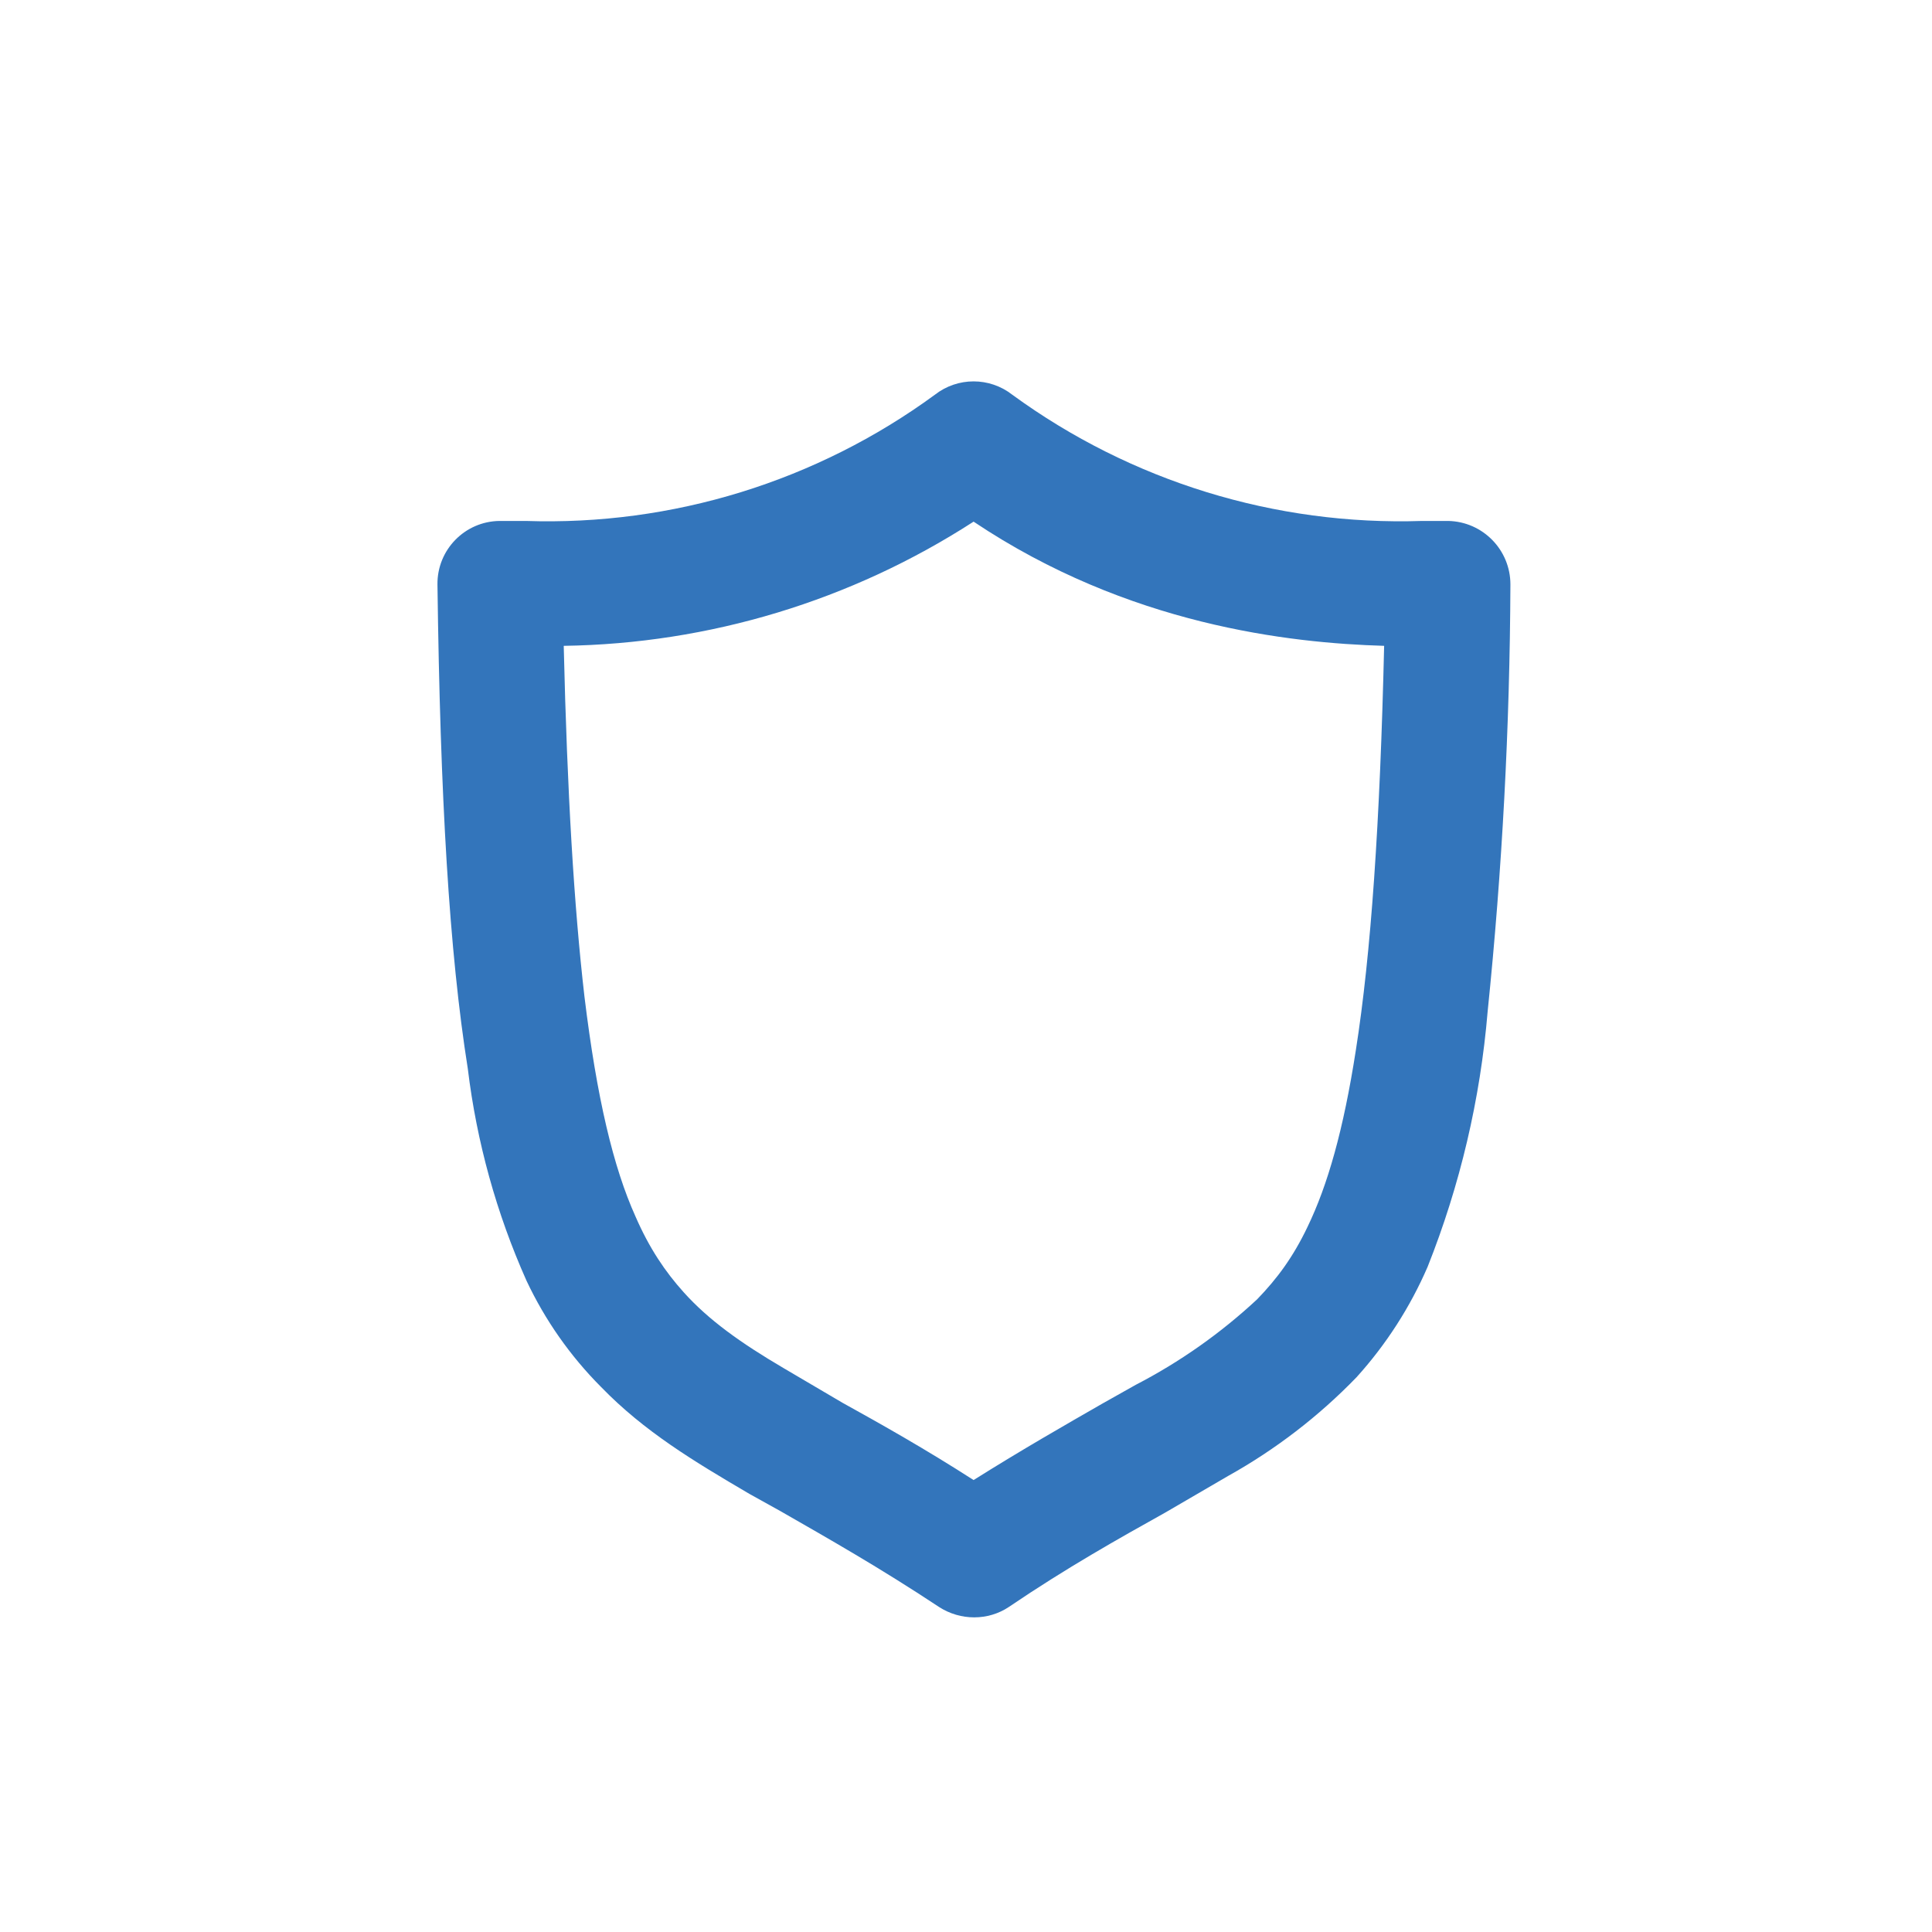
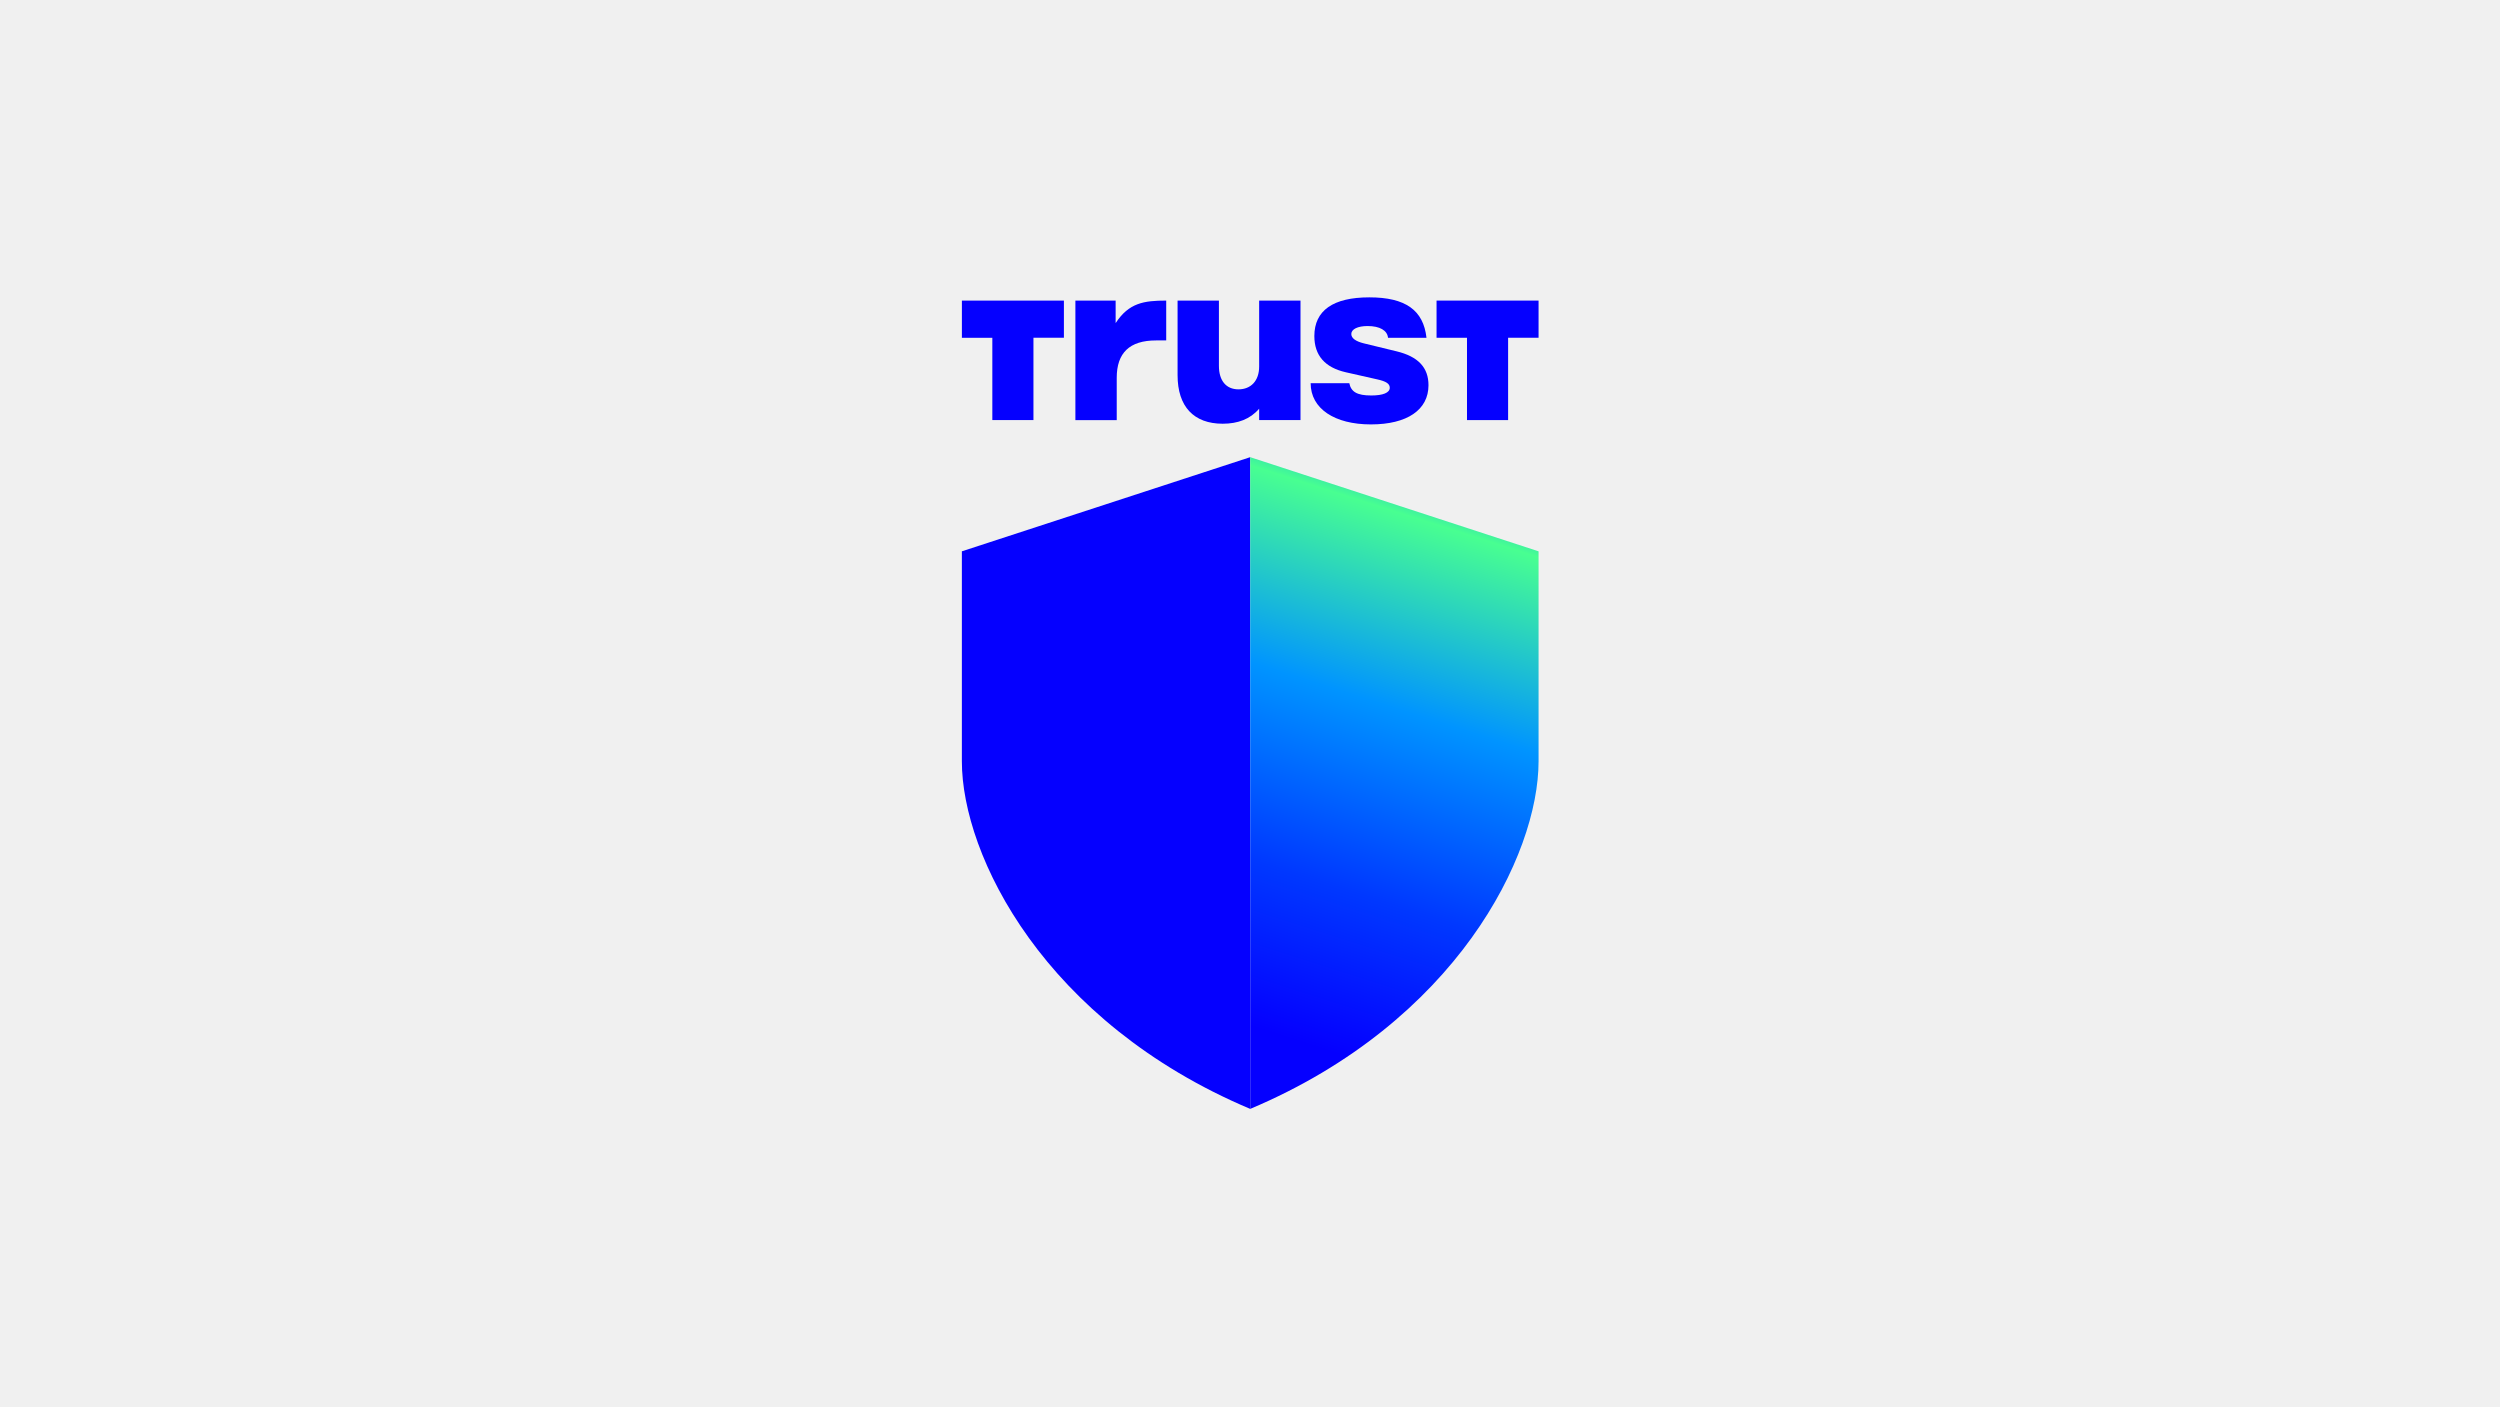
- <svg xmlns="http://www.w3.org/2000/svg" width="100%" height="100%" viewBox="0 0 28 28" fill="none">
-   <path fill="#fff" d="M0 0h28v28H0z" />
-   <path fill="#3375BB" fill-rule="evenodd" d="M20.99 7.55a.92.92 0 0 1 .9.92 63.1 63.1 0 0 1-.33 6.19 12.91 12.91 0 0 1-.87 3.7 5.86 5.86 0 0 1-1.03 1.6 8.03 8.03 0 0 1-1.86 1.43l-.91.53c-.68.38-1.43.8-2.27 1.37-.3.2-.7.2-1.01 0-.86-.57-1.62-1-2.3-1.39l-.45-.25c-.8-.47-1.52-.9-2.15-1.55a5.5 5.5 0 0 1-1.08-1.54 10.7 10.7 0 0 1-.85-3.07c-.27-1.7-.4-3.93-.44-7.02a.91.91 0 0 1 .9-.92h.38a9.5 9.5 0 0 0 5.93-1.83.91.91 0 0 1 1.12 0 9.54 9.54 0 0 0 5.94 1.83h.38Zm-2.04 10.23c.29-.6.52-1.4.7-2.56.22-1.4.35-3.29.41-5.86-1.37-.04-3.71-.3-5.95-1.8a11.24 11.24 0 0 1-5.94 1.8c.05 2.13.15 3.78.3 5.08.18 1.48.42 2.48.74 3.19.2.46.43.8.7 1.1.36.4.82.73 1.45 1.1l.85.5c.56.31 1.2.67 1.9 1.12.7-.44 1.33-.8 1.87-1.11l.48-.27a7.94 7.94 0 0 0 1.76-1.24c.29-.3.52-.61.73-1.05Z" clip-rule="evenodd" />
+ <svg xmlns="http://www.w3.org/2000/svg" id="Layer_1" viewBox="0 0 1920 1080">
+   <defs>
+     <style>.cls-1{fill:url(#linear-gradient);}.cls-2{fill:#0500ff;}</style>
+     <linearGradient id="linear-gradient" x1="1123.26" y1="1865.78" x2="954.61" y2="1337.5" gradientTransform="translate(0 2182) scale(1 -1)" gradientUnits="userSpaceOnUse">
+       <stop offset=".02" stop-color="blue" />
+       <stop offset=".08" stop-color="#0094ff" />
+       <stop offset=".16" stop-color="#48ff91" />
+       <stop offset=".42" stop-color="#0094ff" />
+       <stop offset=".68" stop-color="#0038ff" />
+       <stop offset=".9" stop-color="#0500ff" />
+     </linearGradient>
+   </defs>
+   <path class="cls-2" d="m738.71,423.41l221.45-72.3v500.52c-158.18-66.74-221.45-194.65-221.45-266.94v-161.28Z" />
+   <path class="cls-1" d="m1181.62,423.41l-221.45-72.3v500.52c158.18-66.74,221.45-194.65,221.45-266.94v-161.28Z" />
+   <path class="cls-2" d="m825.91,230.85h30.9v17.31c10.13-15.56,21.78-17.31,38.84-17.31v30.6h-7.77c-20.44,0-30.23,9.62-30.23,28.67v32.52h-31.75v-91.79Z" />
+   <path class="cls-2" d="m998.78,322.63h-31.75v-8.75c-6.93,8.05-16.38,11.54-28.03,11.54-22.12,0-34.62-13.11-34.62-37.24v-57.34h31.75v50.18c0,11.36,5.57,18,15.02,18s15.88-6.47,15.88-17.48v-50.7h31.75v91.79Z" />
+   <path class="cls-2" d="m1006.54,294.3h29.73c1.36,6.64,5.91,9.43,16.88,9.43,8.95,0,14.19-2.09,14.19-5.94,0-2.98-2.54-4.9-9.79-6.47l-23.98-5.42c-16.04-3.66-24.15-12.93-24.15-27.8,0-19.59,14.35-29.73,42.21-29.73s41.54,9.88,43.91,31.04h-29.55c-.5-5.59-6.25-9.01-15.7-9.01-7.59,0-12.49,2.44-12.49,6.12,0,3.14,3.2,5.59,9.63,7.18l25.16,6.12c16.54,4.01,24.49,12.41,24.49,26.05,0,18.89-16.38,30.08-44.23,30.08s-46.27-12.06-46.27-31.65h-.03Z" />
+   <path class="cls-2" d="m1181.62,259.4v-28.55h-78.35v28.56h23.38v63.22h31.58v-63.24h23.39Z" />
+   <path class="cls-2" d="m817.08,259.4v-28.55h-78.35v28.56h23.38v63.22h31.58v-63.24h23.38Z" />
</svg>
